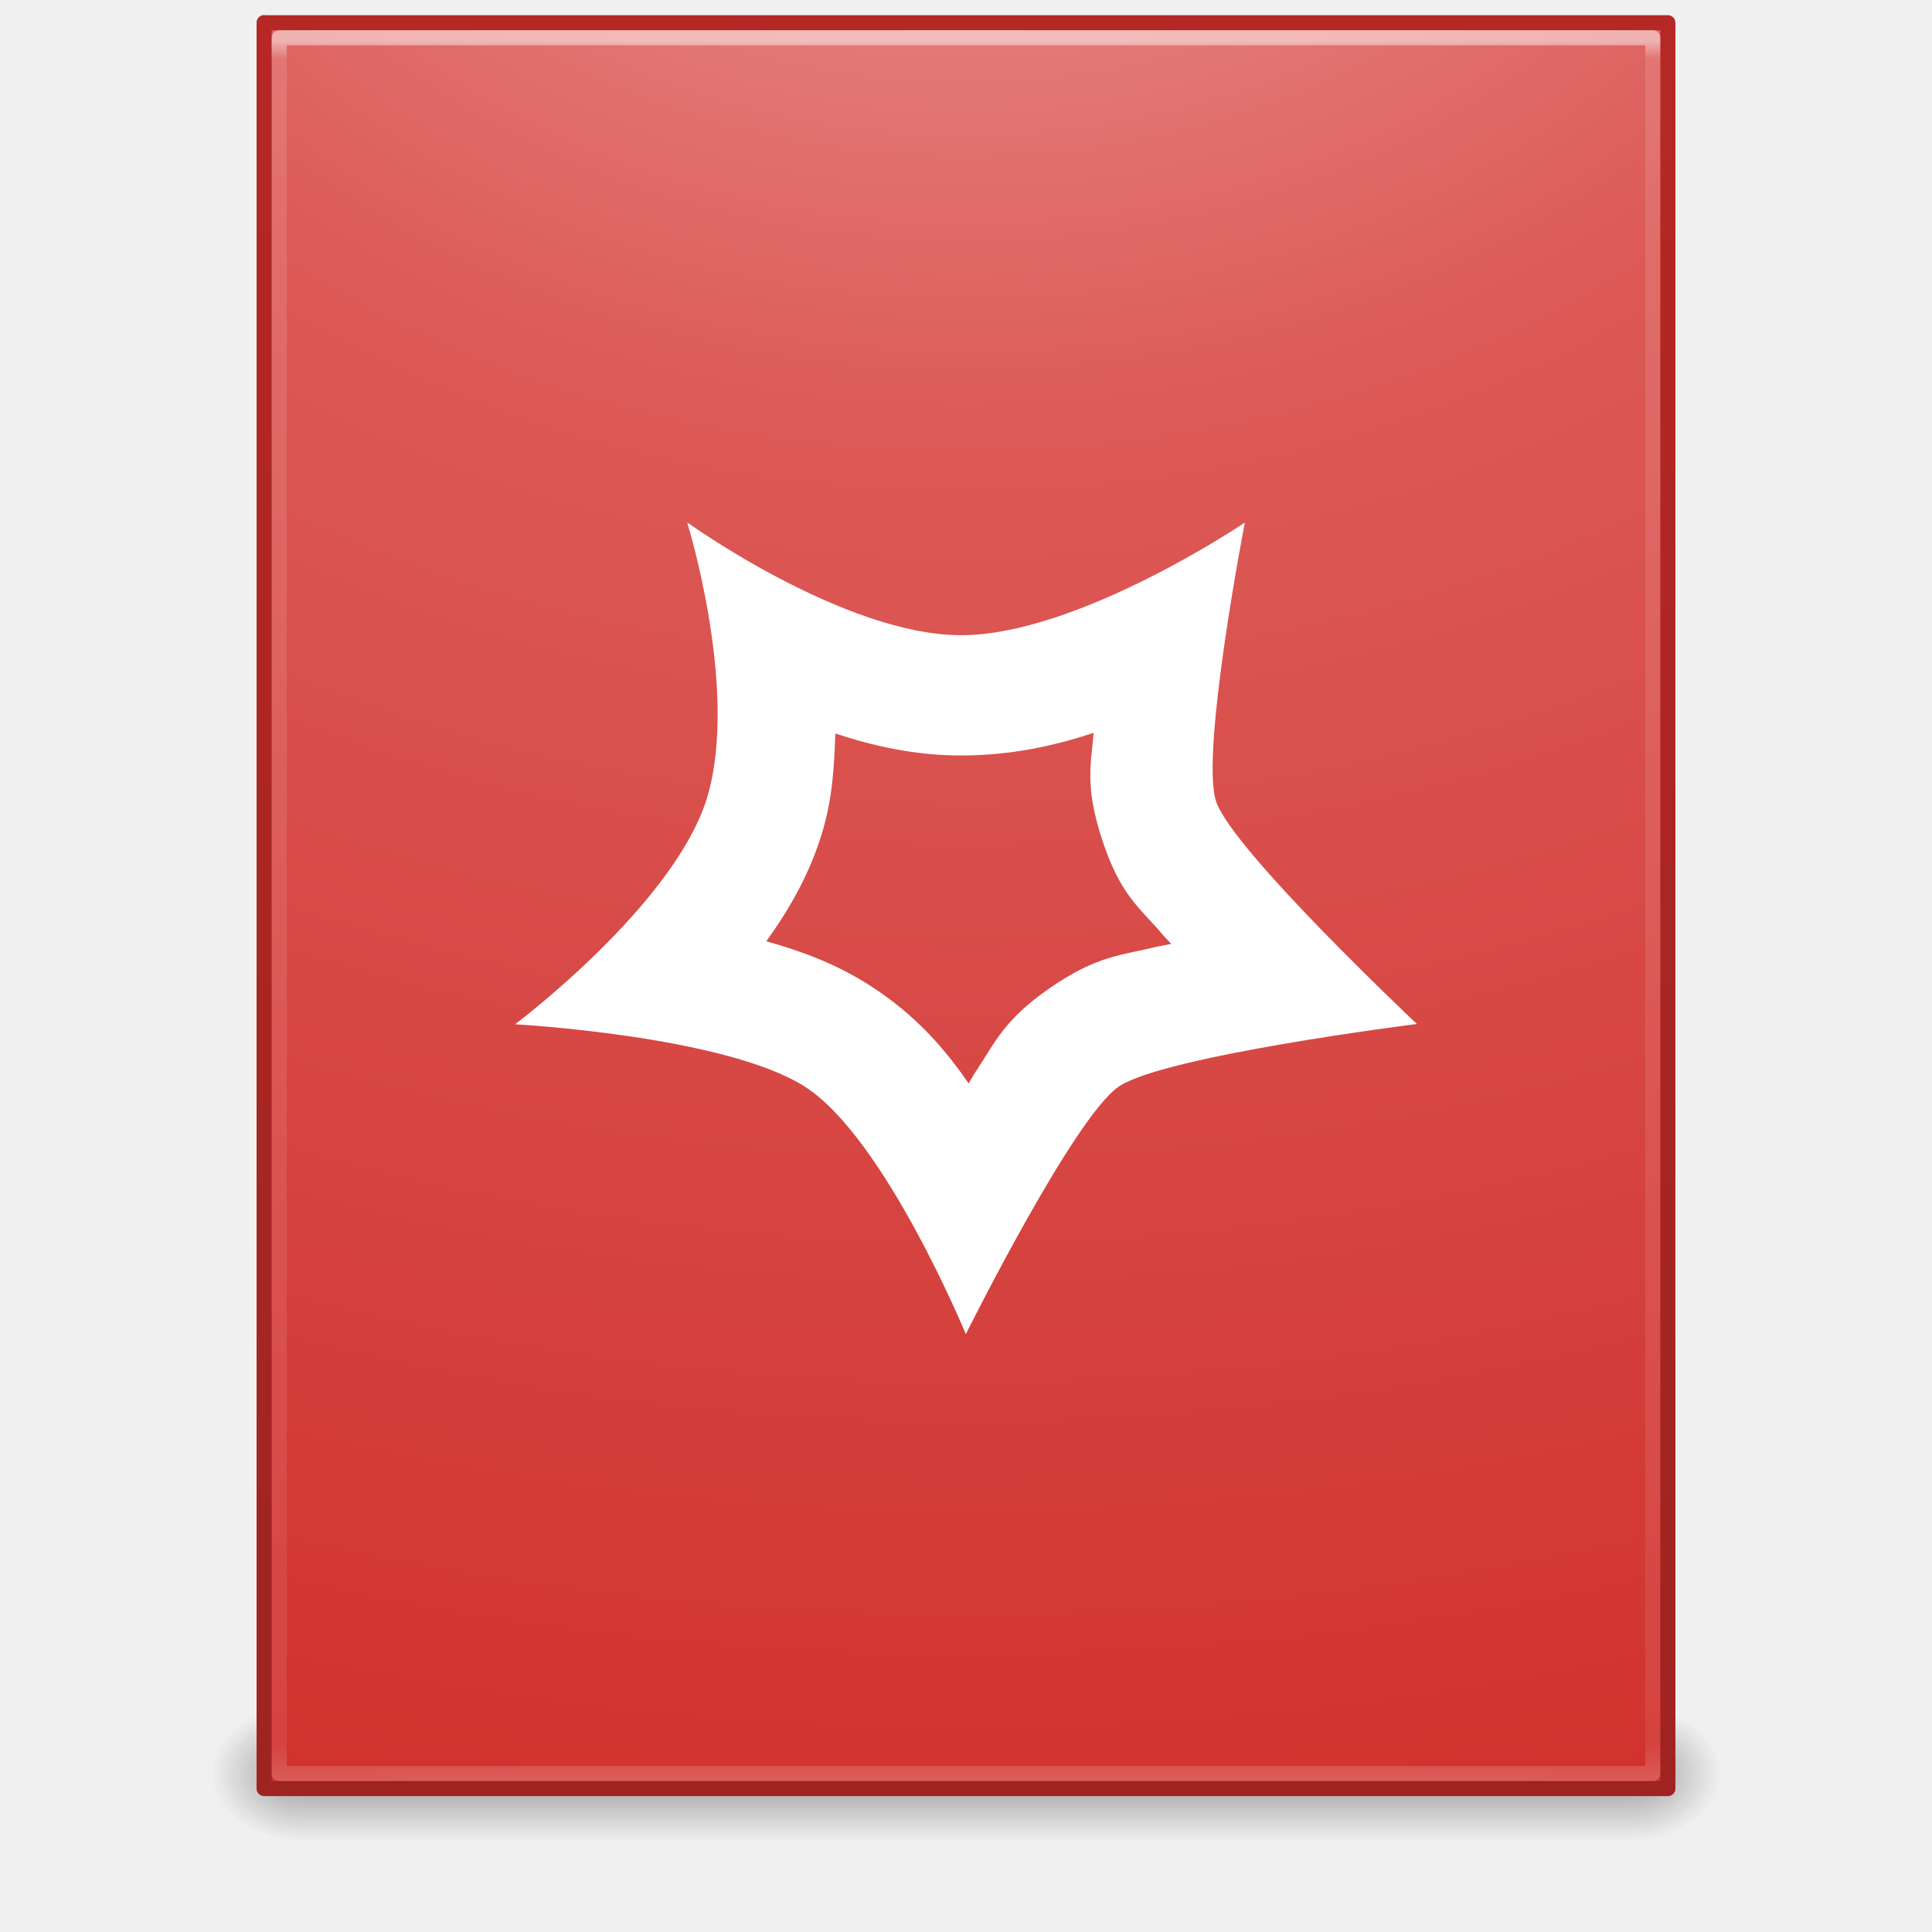
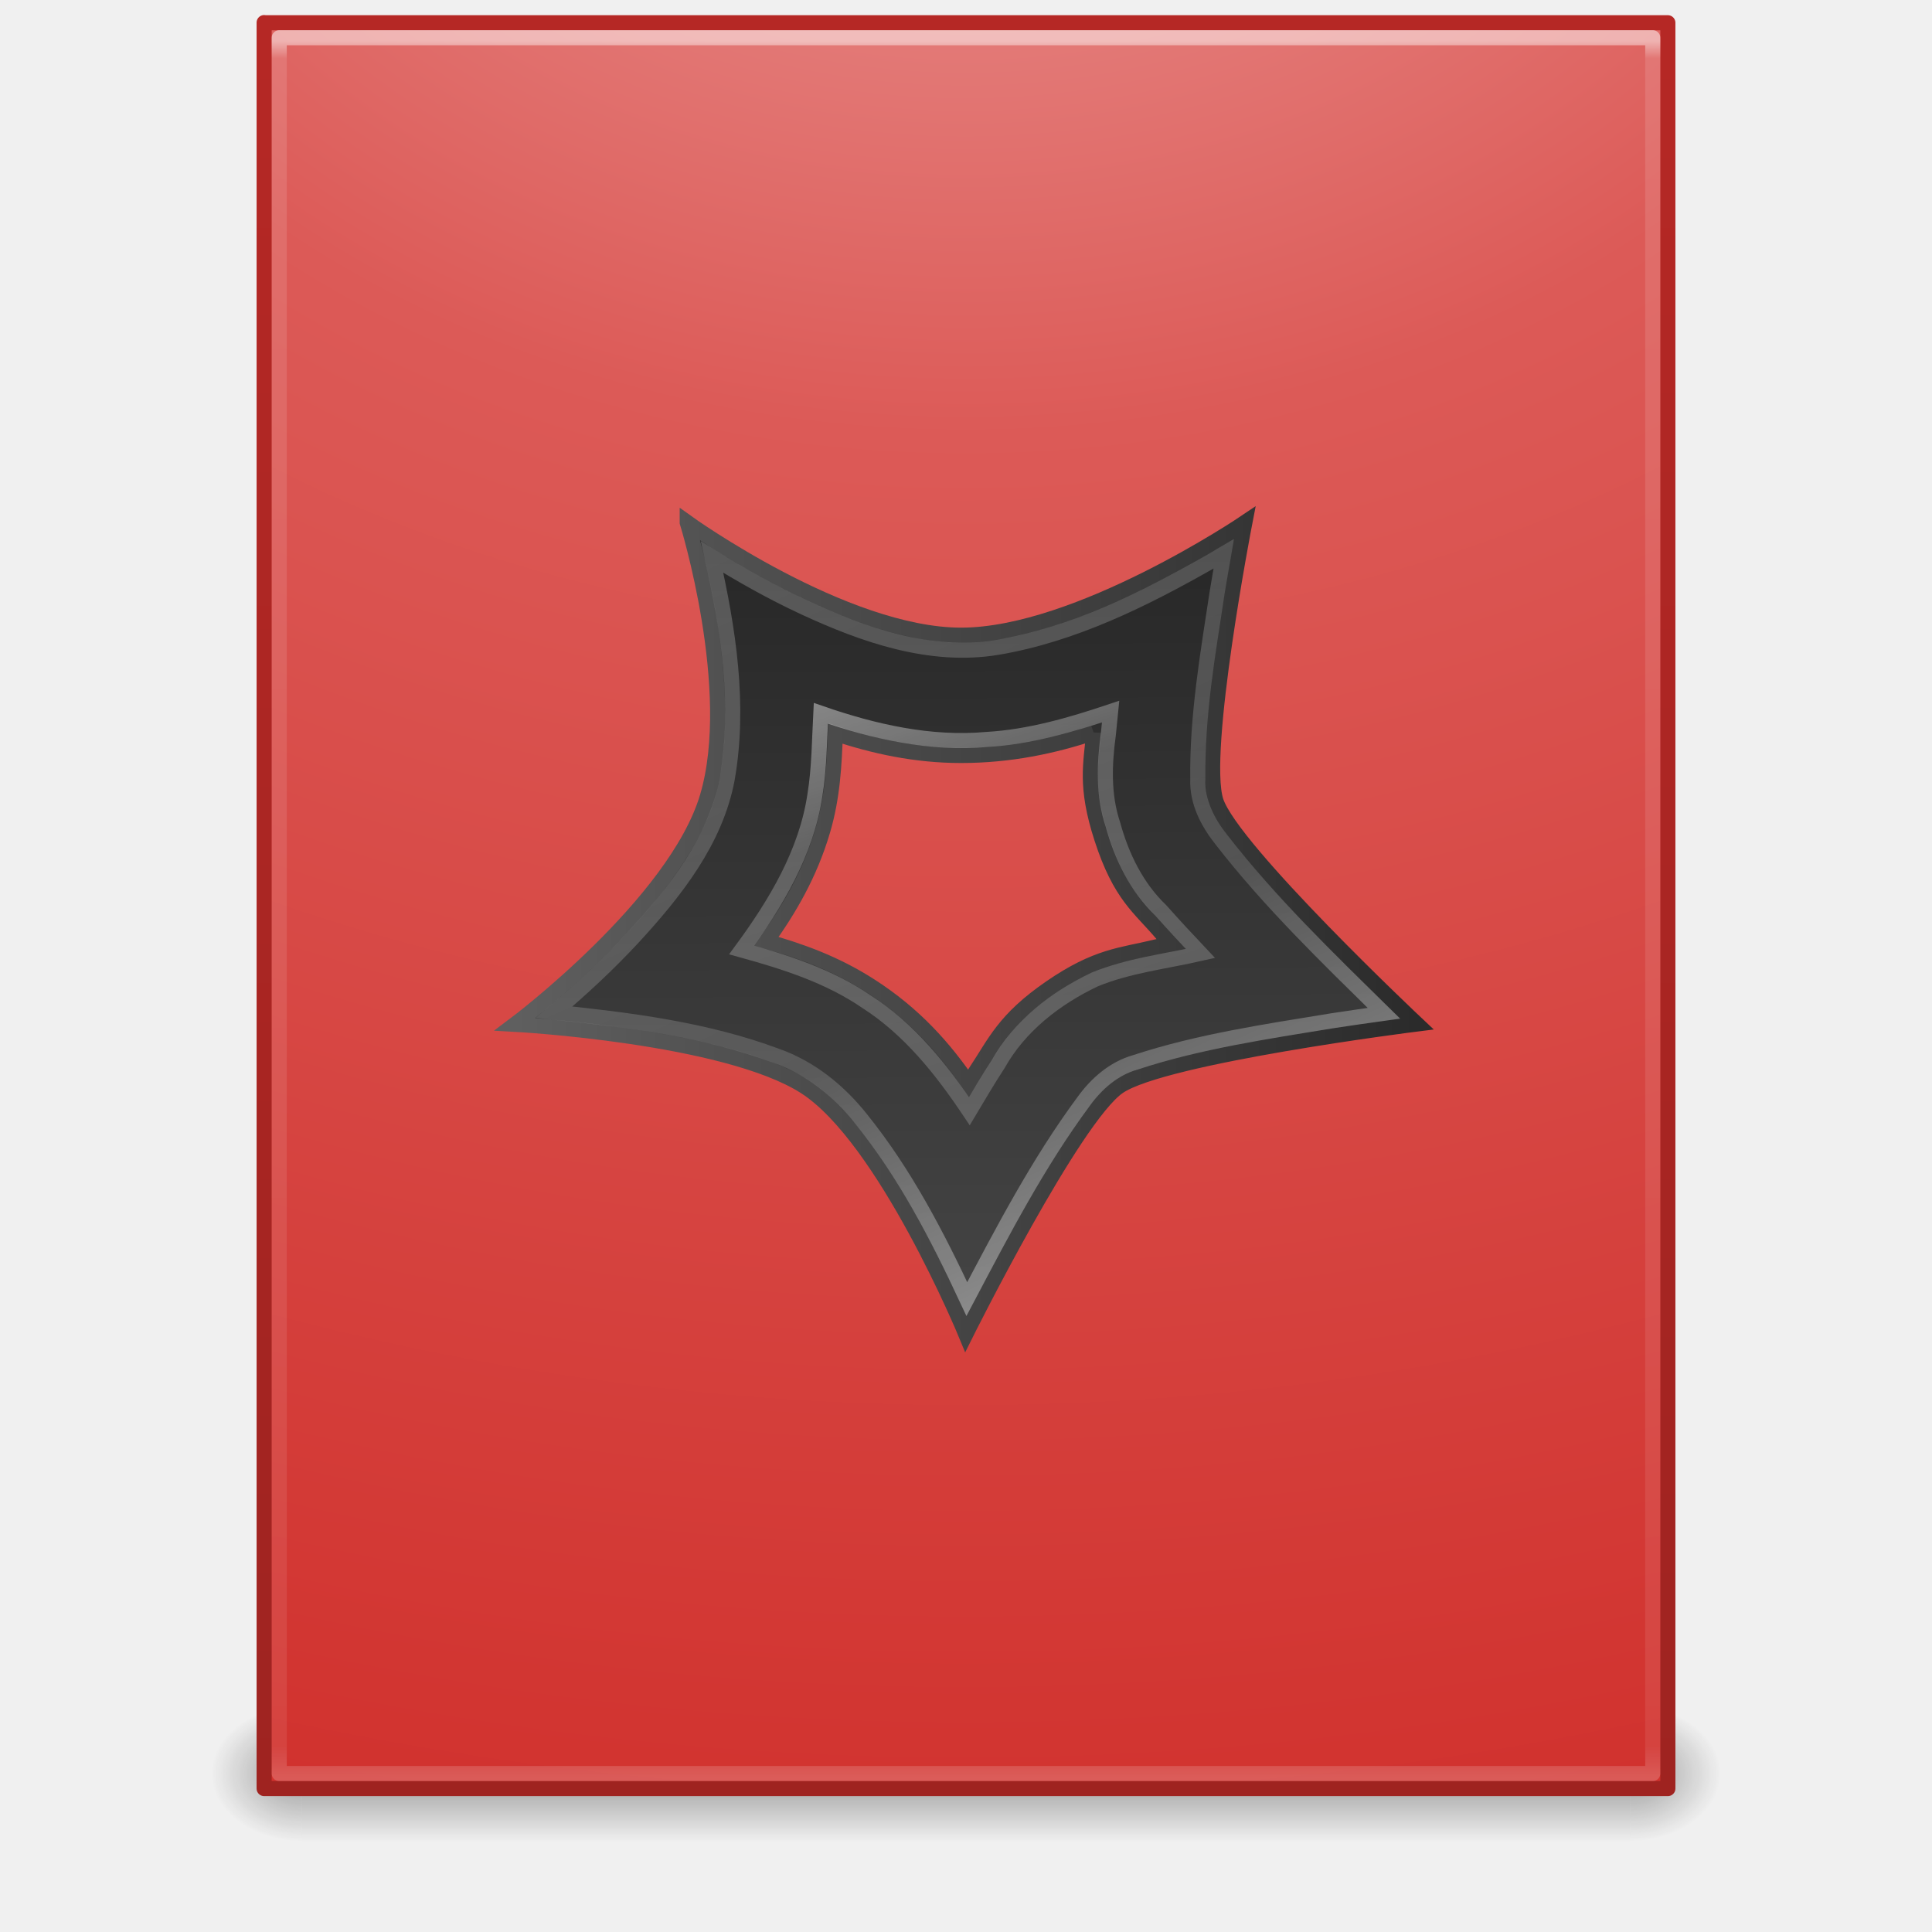
- <svg xmlns="http://www.w3.org/2000/svg" height="128" width="128" version="1.1" id="svg67">
+ <svg xmlns="http://www.w3.org/2000/svg" xmlns:xlink="http://www.w3.org/1999/xlink" height="128" width="128" version="1.1" id="svg67">
  <defs id="defs47">
+     <linearGradient id="linearGradient1033">
+       <stop id="stop1027" style="stop-color:#ffffff;stop-opacity:0.235" offset="0" />
+       <stop id="stop1029" style="stop-color:#ffffff;stop-opacity:0.157" offset="0.642" />
+       <stop id="stop1031" style="stop-color:#ffffff;stop-opacity:0.392" offset="1" />
+     </linearGradient>
    <linearGradient id="f" y2="42.586" gradientUnits="userSpaceOnUse" x2="24" gradientTransform="matrix(2.4595 0 0 3.1081 4.973 -78.595)" y1="5.564" x1="24">
      <stop stop-color="#fff" offset="0" id="stop2" />
      <stop stop-color="#fff" stop-opacity=".235" offset=".01" id="stop4" />
      <stop stop-color="#fff" stop-opacity=".157" offset=".982" id="stop6" />
      <stop stop-color="#fff" stop-opacity=".392" offset="1" id="stop8" />
    </linearGradient>
    <radialGradient id="b" fx="7.276" gradientUnits="userSpaceOnUse" cy="9.957" cx="7.806" gradientTransform="matrix(-4.2959e-7 17.553 -21.502 -5.2689e-7 278.07 -223.53)" r="12.672">
      <stop stop-color="#eca2a0" offset="0" id="stop11" />
      <stop stop-color="#dc5a57" offset=".262" id="stop13" />
      <stop stop-color="#d02e2a" offset=".705" id="stop15" />
      <stop stop-color="#9d2320" offset="1" id="stop17" />
    </radialGradient>
    <linearGradient id="d" y2=".918" gradientUnits="userSpaceOnUse" x2="25" gradientTransform="matrix(2.6571 0 0 2.6587 .22872 -63.816)" y1="47.935" x1="25">
      <stop stop-color="#9d2320" offset="0" id="stop20" />
      <stop stop-color="#b52825" offset="1" id="stop22" />
    </linearGradient>
    <linearGradient id="e" y2="39.999" gradientUnits="userSpaceOnUse" x2="25.058" gradientTransform="matrix(3.1429 0 0 1.2857 -11.429 -2.4286)" y1="47.028" x1="25.058">
      <stop stop-color="#181818" stop-opacity="0" offset="0" id="stop25" />
      <stop stop-color="#181818" offset=".5" id="stop27" />
      <stop stop-color="#181818" stop-opacity="0" offset="1" id="stop29" />
    </linearGradient>
    <radialGradient id="c" gradientUnits="userSpaceOnUse" cy="43.5" cx="4.993" gradientTransform="matrix(2.4045 0 0 1.8 -32.014 -131.8)" r="2.5">
      <stop stop-color="#181818" offset="0" id="stop32" />
      <stop stop-color="#181818" stop-opacity="0" offset="1" id="stop34" />
    </radialGradient>
    <radialGradient id="a" gradientUnits="userSpaceOnUse" cy="43.5" cx="4.993" gradientTransform="matrix(2.4045 0 0 1.8 95.986 -24.8)" r="2.5">
      <stop stop-color="#181818" offset="0" id="stop37" />
      <stop stop-color="#181818" stop-opacity="0" offset="1" id="stop39" />
    </radialGradient>
    <linearGradient id="g" y2="15" gradientUnits="userSpaceOnUse" x2="21" gradientTransform="matrix(2.7143 0 0 2.7143 -4.7143 -70.718)" y1="29" x1="21">
      <stop stop-color="#f8dbd9" offset="0" id="stop42" />
      <stop stop-color="#fff" offset="1" id="stop44" />
    </linearGradient>
+     <linearGradient id="linearGradient3707-319-631-407-324-616-674-812-821-107-178-392-400-6-7-4">
+       <stop id="stop5440-4-4-7" style="stop-color:#272727;stop-opacity:1" offset="0" />
+       <stop id="stop5442-3-5-4" style="stop-color:#454545;stop-opacity:1" offset="1" />
+     </linearGradient>
+     <linearGradient id="linearGradient3292-0">
+       <stop id="stop3294-8" style="stop-color:#ffffff;stop-opacity:1" offset="0" />
+       <stop id="stop3296-5" style="stop-color:#ffffff;stop-opacity:0.235" offset="0.51" />
+       <stop id="stop3298-3" style="stop-color:#ffffff;stop-opacity:0.157" offset="0.974" />
+       <stop id="stop3300-9" style="stop-color:#ffffff;stop-opacity:0.392" offset="1" />
+     </linearGradient>
+     <linearGradient xlink:href="#linearGradient3707-319-631-407-324-616-674-812-821-107-178-392-400-6-7-4" id="linearGradient917" x1="63.71" y1="34.618" x2="63.988" y2="88.392" gradientUnits="userSpaceOnUse" />
+     <linearGradient id="linearGradient2867-449-88-871-390-598-476-591-434-148-57-177-641-289-620-227-114-444-680-744-8-7-5">
+       <stop id="stop5430-8-6-6" style="stop-color:#5f5f5f;stop-opacity:1" offset="0" />
+       <stop id="stop5432-3-5-7" style="stop-color:#4f4f4f;stop-opacity:1" offset="0.262" />
+       <stop id="stop5434-1-6-7" style="stop-color:#3b3b3b;stop-opacity:1" offset="0.705" />
+       <stop id="stop5436-8-9-40" style="stop-color:#2b2b2b;stop-opacity:1" offset="1" />
+     </linearGradient>
+     <linearGradient xlink:href="#linearGradient2867-449-88-871-390-598-476-591-434-148-57-177-641-289-620-227-114-444-680-744-8-7-5" id="linearGradient956" x1="34.124" y1="61.504" x2="93.876" y2="61.504" gradientUnits="userSpaceOnUse" />
+     <linearGradient xlink:href="#linearGradient1033" id="linearGradient956-6" x1="64.8" y1="24.454" x2="89.155" y2="77.16" gradientUnits="userSpaceOnUse" />
+     <linearGradient xlink:href="#linearGradient3292-0" id="linearGradient956-6-9" x1="58.694" y1="15.262" x2="81.84" y2="84.69" gradientUnits="userSpaceOnUse" gradientTransform="translate(-0.02124393,0.008669)" />
  </defs>
  <g transform="translate(0,64)" id="g65">
    <rect opacity=".4" height="9" width="6" y="49" x="108" fill="url(#a)" id="rect49" />
    <rect opacity=".4" transform="scale(-1)" height="9" width="6" y="-58" x="-20" fill="url(#c)" id="rect51" />
    <rect opacity=".4" height="9" width="88" y="49" x="20" fill="url(#e)" id="rect53" />
    <path stroke-linejoin="round" style="color:#000000" d="m17.5-62.493h93v116.99h-93v-117z" stroke="url(#d)" fill="url(#b)" id="path55" />
    <path opacity=".5" stroke-linejoin="round" d="m109.5 53.5h-91v-115h91z" stroke="url(#f)" stroke-linecap="round" fill="none" id="path57" />
  </g>
-   <path d="m 45.531,34.615 c 0,0 3.434,11.066 1.336,18.162 -2.095,7.094 -12.743,15.085 -12.743,15.085 0,0 13.92,0.757 19.206,4.135 5.284,3.378 10.658,16.394 10.658,16.394 0,0 7.136,-14.34 10.122,-16.394 2.986,-2.051 19.766,-4.155 19.766,-4.155 0,0 -12.269,-11.546 -13.313,-14.767 -1.042,-3.221 1.91,-18.453 1.91,-18.453 0,0 -11.042,7.461 -18.796,7.461 -7.754,0 -18.146,-7.469 -18.146,-7.469 z M 72.457,48.549 c -0.171,2.059 -0.588,3.527 0.53,6.979 1.241,3.832 2.508,4.577 4.009,6.356 0.183,0.217 0.41,0.432 0.6,0.649 -0.335,0.078 -0.697,0.127 -1.024,0.207 -2.296,0.56 -3.88,0.564 -6.973,2.691 -3.095,2.127 -3.679,3.655 -4.957,5.571 -0.163,0.247 -0.307,0.526 -0.47,0.779 -1.591,-2.324 -3.561,-4.587 -6.551,-6.497 -2.306,-1.474 -4.597,-2.288 -6.851,-2.922 1.5,-2.093 2.882,-4.426 3.738,-7.327 0.667,-2.257 0.757,-4.362 0.837,-6.439 2.514,0.831 5.258,1.456 8.333,1.456 3.223,0 6.14,-0.619 8.779,-1.502 z" style="clip-rule:evenodd;fill:#ffffff;fill-opacity:1;fill-rule:evenodd;stroke-width:1.992;stroke-linejoin:round;stroke-miterlimit:2" id="path4" />
+   <path d="m 45.531,34.615 c 0,0 3.434,11.066 1.336,18.162 -2.095,7.094 -12.743,15.085 -12.743,15.085 0,0 13.92,0.757 19.206,4.135 5.284,3.378 10.658,16.394 10.658,16.394 0,0 7.136,-14.34 10.122,-16.394 2.986,-2.051 19.766,-4.155 19.766,-4.155 0,0 -12.269,-11.546 -13.313,-14.767 -1.042,-3.221 1.91,-18.453 1.91,-18.453 0,0 -11.042,7.461 -18.796,7.461 -7.754,0 -18.146,-7.469 -18.146,-7.469 z M 72.457,48.549 c -0.171,2.059 -0.588,3.527 0.53,6.979 1.241,3.832 2.508,4.577 4.009,6.356 0.183,0.217 0.41,0.432 0.6,0.649 -0.335,0.078 -0.697,0.127 -1.024,0.207 -2.296,0.56 -3.88,0.564 -6.973,2.691 -3.095,2.127 -3.679,3.655 -4.957,5.571 -0.163,0.247 -0.307,0.526 -0.47,0.779 -1.591,-2.324 -3.561,-4.587 -6.551,-6.497 -2.306,-1.474 -4.597,-2.288 -6.851,-2.922 1.5,-2.093 2.882,-4.426 3.738,-7.327 0.667,-2.257 0.757,-4.362 0.837,-6.439 2.514,0.831 5.258,1.456 8.333,1.456 3.223,0 6.14,-0.619 8.779,-1.502 z" style="clip-rule:evenodd;fill:url(#linearGradient917);fill-opacity:1;fill-rule:evenodd;stroke-width:1;stroke-linejoin:miter;stroke-miterlimit:4.9;stroke:url(#linearGradient956);stroke-opacity:1;stroke-dasharray:none;stroke-linecap:square" id="path4" />
+   <path id="path4-70" style="clip-rule:evenodd;fill:none;fill-opacity:1;fill-rule:evenodd;stroke:url(#linearGradient956-6);stroke-width:1;stroke-linecap:square;stroke-linejoin:miter;stroke-miterlimit:4.9;stroke-dasharray:none;stroke-opacity:1" d="m 80.186,37.213 c -4.412,2.51 -9.073,4.827 -14.123,5.68 -4.42,0.726 -8.814,-0.811 -12.773,-2.645 -2.11,-0.98 -4.145,-2.118 -6.117,-3.349 1.088,4.8 1.865,9.815 1.004,14.715 -0.769,4.094 -3.457,7.476 -6.206,10.467 -1.641,1.773 -3.415,3.421 -5.261,4.978 4.984,0.514 10.031,1.144 14.753,2.903 2.241,0.794 4.128,2.329 5.593,4.177 2.906,3.605 5.049,7.75 7,11.928 2.365,-4.479 4.713,-9.006 7.733,-13.087 0.858,-1.19 2.005,-2.195 3.441,-2.6 4.228,-1.388 8.654,-2.032 13.032,-2.751 1.141,-0.165 2.28,-0.345 3.422,-0.5 -3.742,-3.683 -7.544,-7.346 -10.768,-11.503 -0.906,-1.144 -1.616,-2.506 -1.559,-4.004 -0.054,-4.157 0.66,-8.277 1.283,-12.374 0.147,-0.855 0.286,-1.711 0.437,-2.565 z" />
+   <path id="path4-70-2" style="clip-rule:evenodd;fill:none;fill-opacity:1;fill-rule:evenodd;stroke:url(#linearGradient956-6-9);stroke-width:1;stroke-linecap:square;stroke-linejoin:miter;stroke-miterlimit:4.9;stroke-dasharray:none;stroke-opacity:1" d="m 73.43,48.657 c -0.27,1.985 -0.344,4.037 0.301,5.963 0.581,2.121 1.57,4.159 3.175,5.697 0.869,0.977 1.721,1.897 2.624,2.852 -2.339,0.532 -4.767,0.804 -6.998,1.721 -2.598,1.234 -4.989,3.085 -6.411,5.629 -0.666,1.013 -1.277,2.06 -1.898,3.101 -1.852,-2.768 -3.98,-5.439 -6.815,-7.257 -2.489,-1.706 -5.391,-2.629 -8.273,-3.425 2.25,-3.062 4.289,-6.442 4.856,-10.263 0.292,-1.79 0.295,-3.61 0.39,-5.417 3.528,1.223 7.26,2.071 11.015,1.732 2.811,-0.165 5.53,-0.955 8.185,-1.845 z" />
</svg>
